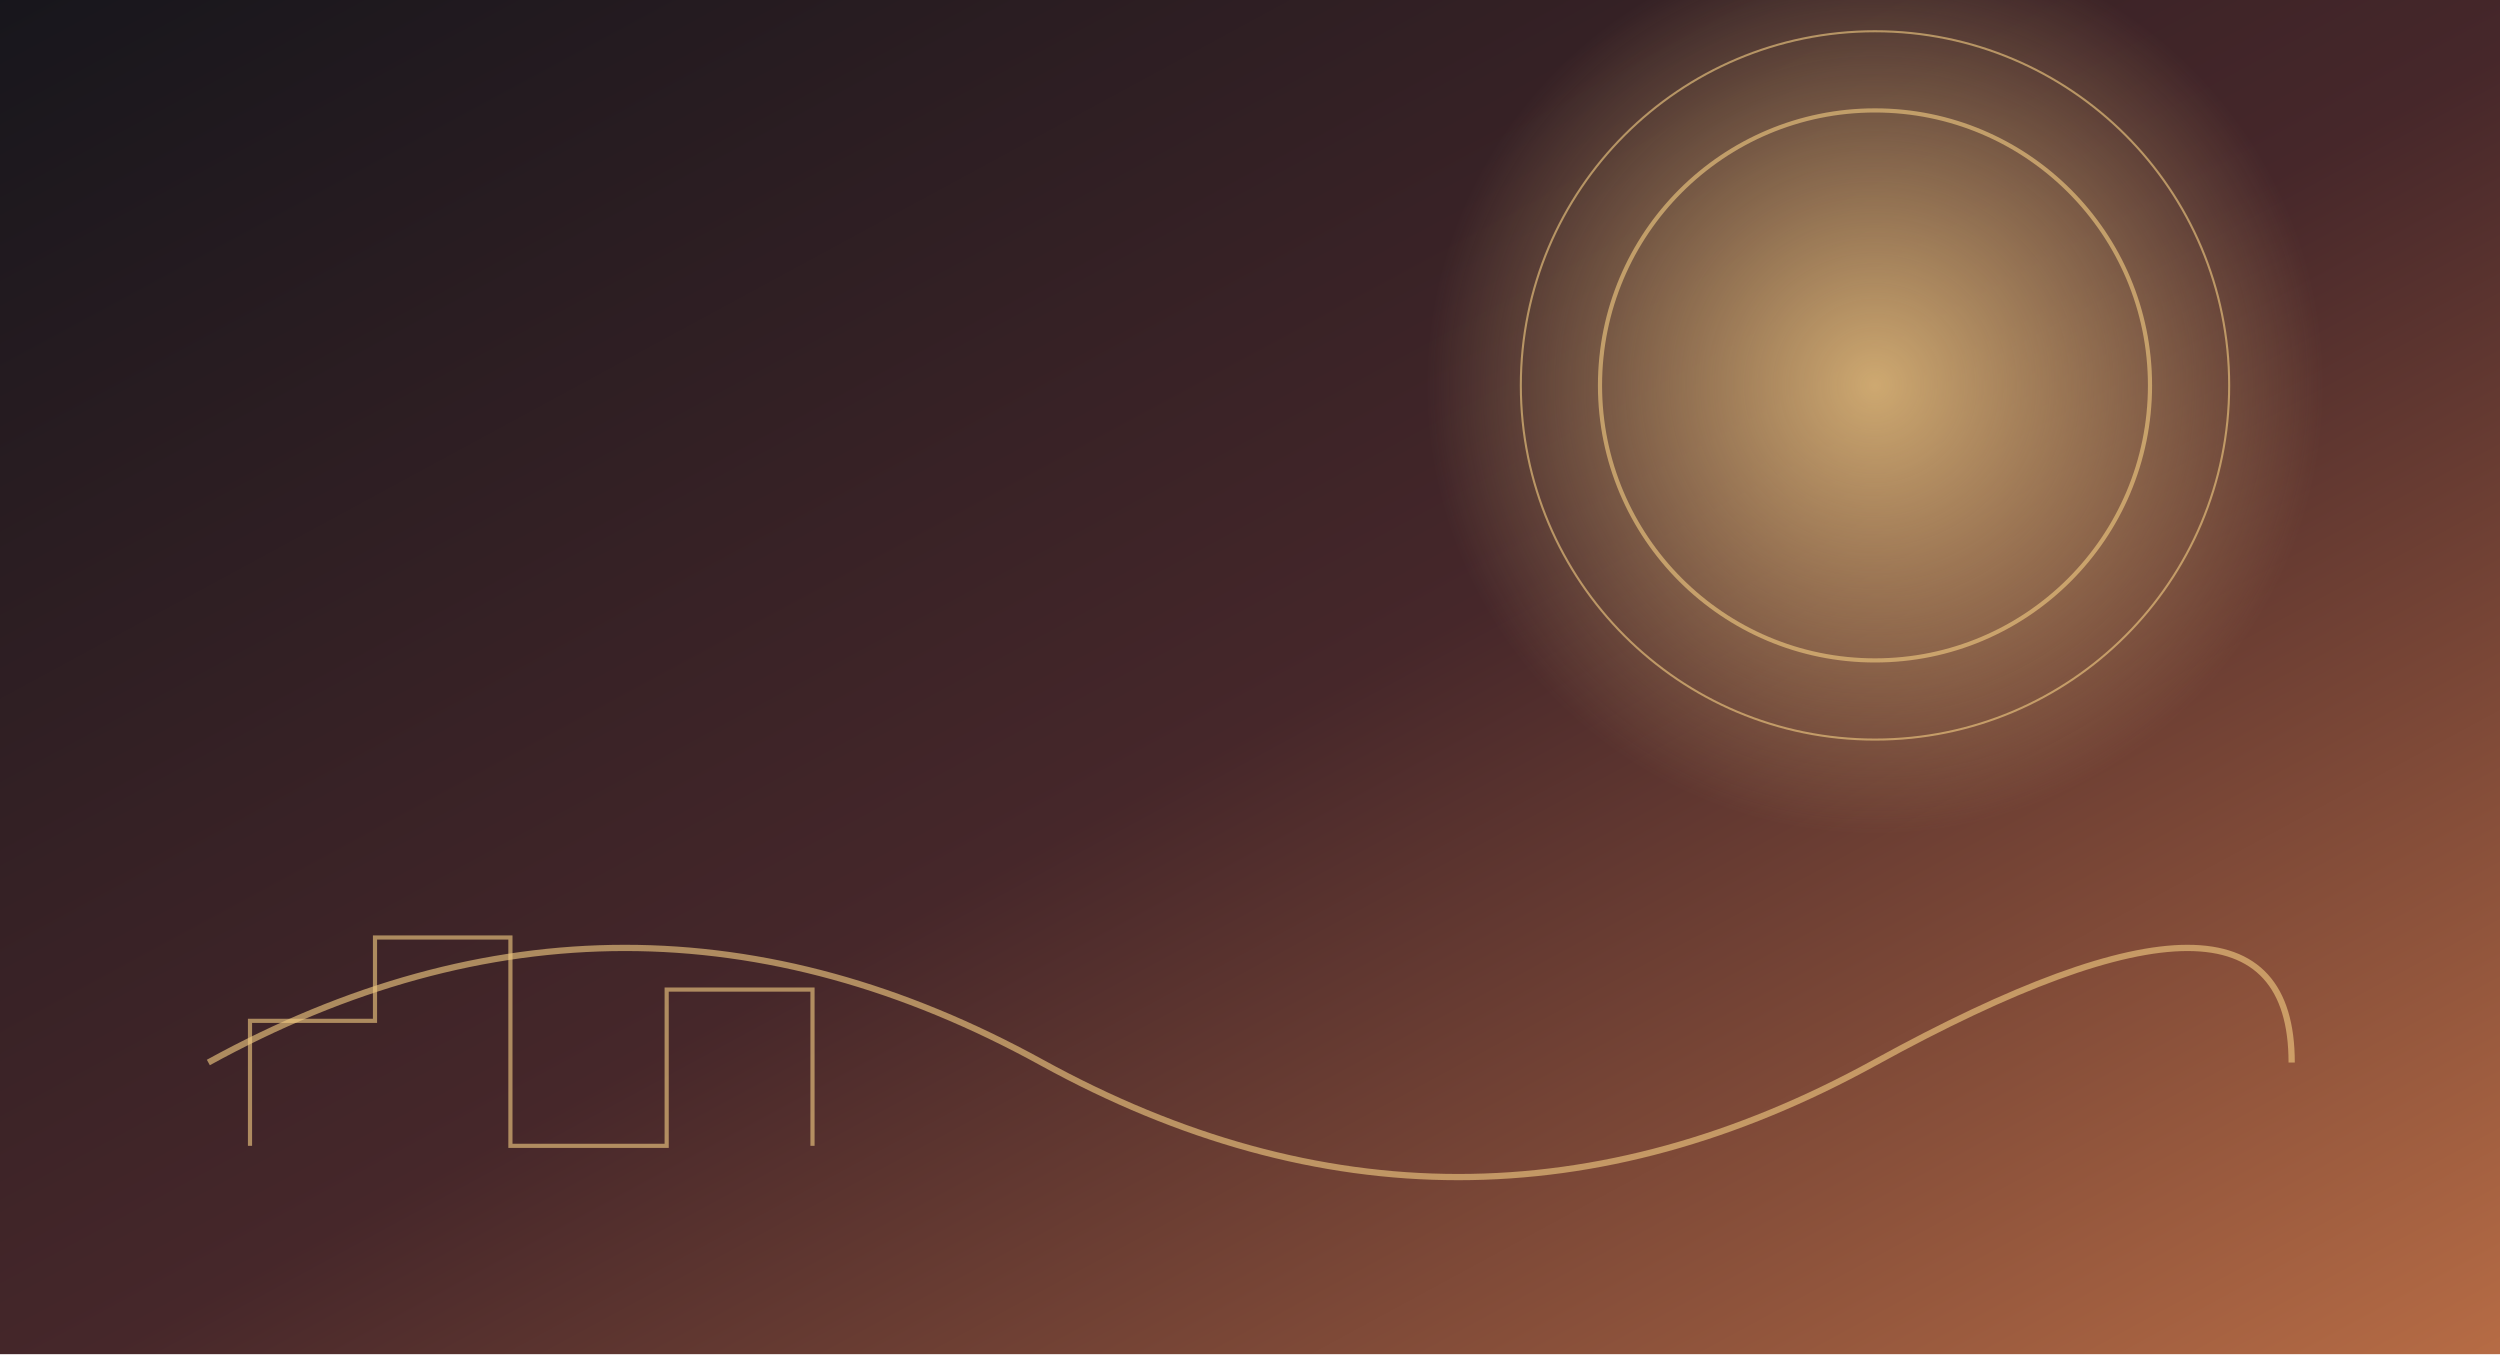
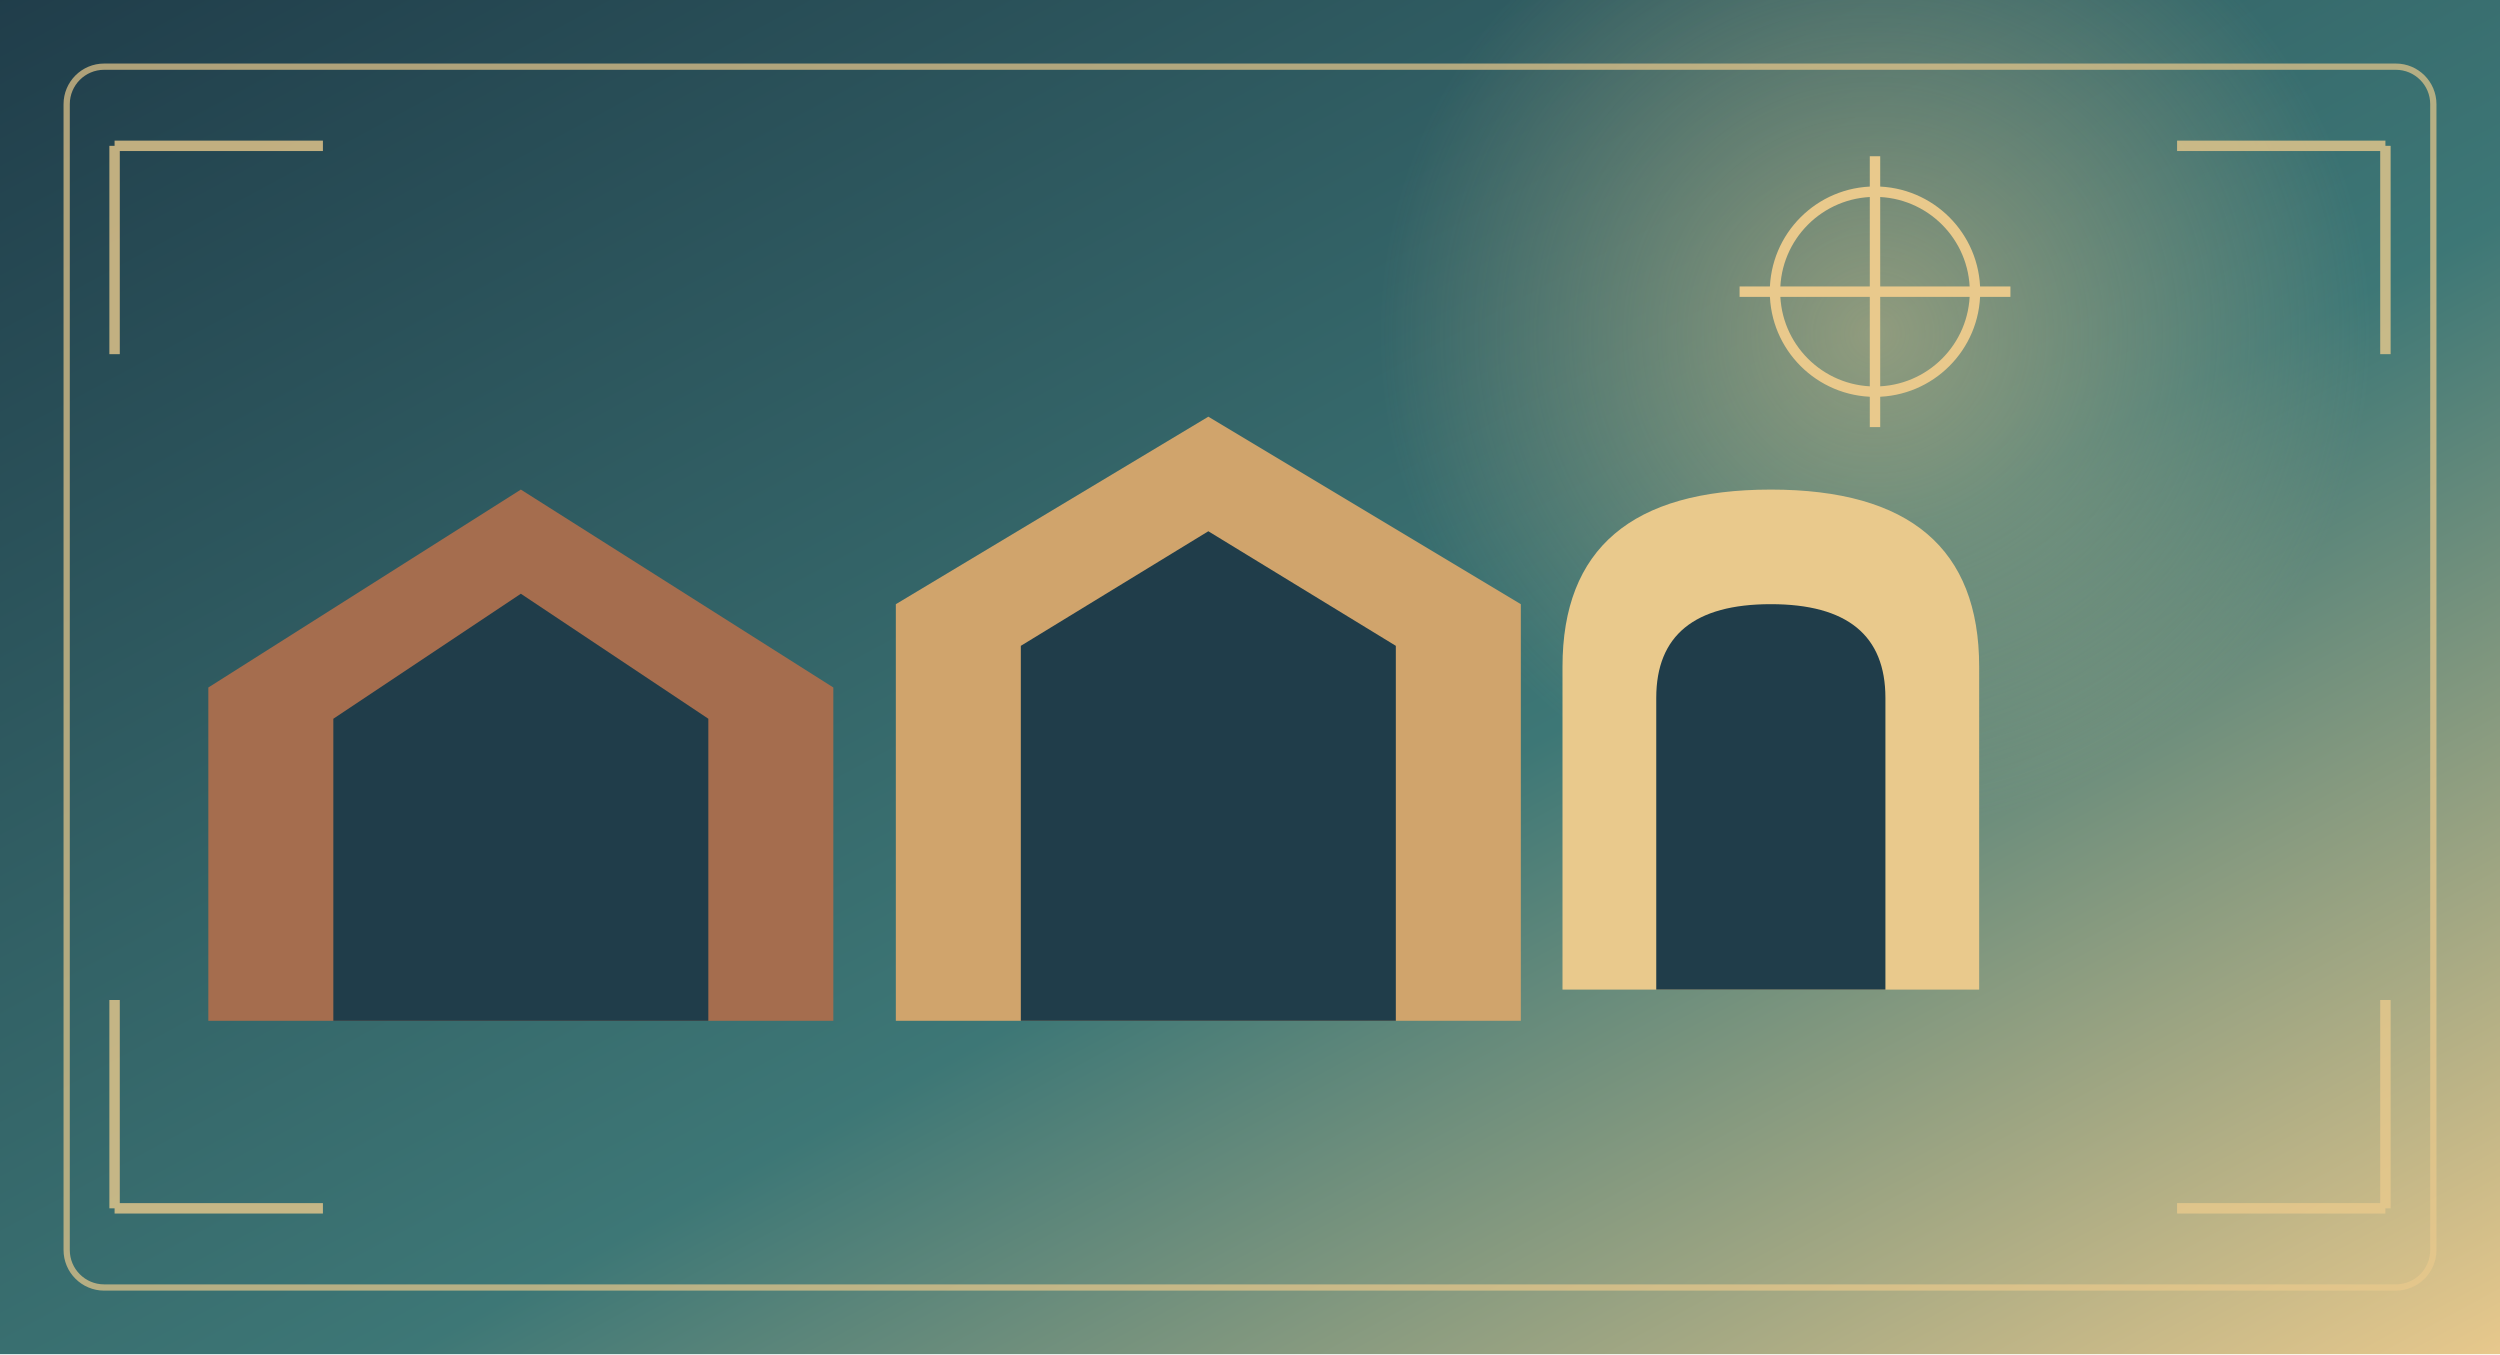
- <svg xmlns="http://www.w3.org/2000/svg" width="1200" height="650" viewBox="0 0 1200 650" role="img" aria-labelledby="title desc">
+ <svg xmlns="http://www.w3.org/2000/svg" width="1200" height="650" viewBox="0 0 1200 650" role="presentation" aria-hidden="true">
  <defs>
    <linearGradient id="bg" x1="0" y1="0" x2="1" y2="1">
-       <stop stop-color="#17161c" />
-       <stop offset=".52" stop-color="#46272a" />
-       <stop offset="1" stop-color="#b76c45" />
+       <stop stop-color="#203d4a" />
+       <stop offset=".58" stop-color="#3d7776" />
+       <stop offset="1" stop-color="#e9c98c" />
    </linearGradient>
    <radialGradient id="glow">
-       <stop stop-color="#f0c982" stop-opacity=".8" />
-       <stop offset="1" stop-color="#f0c982" stop-opacity="0" />
+       <stop stop-color="#e9c98c" stop-opacity=".5" />
+       <stop offset="1" stop-color="#e9c98c" stop-opacity="0" />
    </radialGradient>
  </defs>
  <rect width="1200" height="650" fill="url(#bg)" />
-   <circle cx="900" cy="185" r="215" fill="url(#glow)" />
-   <g fill="none" stroke="#f0c982" stroke-opacity=".62">
-     <circle cx="900" cy="185" r="132" stroke-width="2" />
-     <circle cx="900" cy="185" r="170" stroke-width="1" />
-     <path d="M 100 510 Q 300 400 500 510 T 900 510 T 1100 510" stroke-width="3" />
-     <path d="M 120 550 L 120 490 L 180 490 L 180 450 L 245 450 L 245 550 L 320 550 L 320 475 L 390 475 L 390 550" stroke-width="2" />
+   <circle cx="900" cy="160" r="240" fill="url(#glow)" />
+   <path d="M100 490V330L250 235L400 330V490Z" fill="#a56d4e" />
+   <path d="M160 490V345L250 285L340 345V490Z" fill="#203d4a" />
+   <path d="M430 490V290L580 200L730 290V490Z" fill="#d0a46c" />
+   <path d="M490 490V310L580 255L670 310V490Z" fill="#203d4a" />
+   <g transform="translate(850 335)">
+     <path d="M-100 140V-15Q-100 -100 0 -100Q100 -100 100 -15V140Z" fill="#e9c98c" />
+     <path d="M-55 140V0Q-55 -45 0 -45Q55 -45 55 0V140Z" fill="#203d4a" />
  </g>
+   <g fill="none" stroke="#e9c98c" stroke-width="5">
+     <circle cx="900" cy="140" r="48" />
+     <path d="M900 75V205M835 140H965" />
+   </g>
+   <rect x="32" y="32" width="1136" height="586" rx="18" fill="none" stroke="#e9c98c" stroke-width="3" opacity=".7" />
+   <path d="M55 70H155M55 70V170M1145 70H1045M1145 70V170M55 580H155M55 580V480M1145 580H1045M1145 580V480" fill="none" stroke="#e9c98c" stroke-width="5" opacity=".8" />
</svg>
